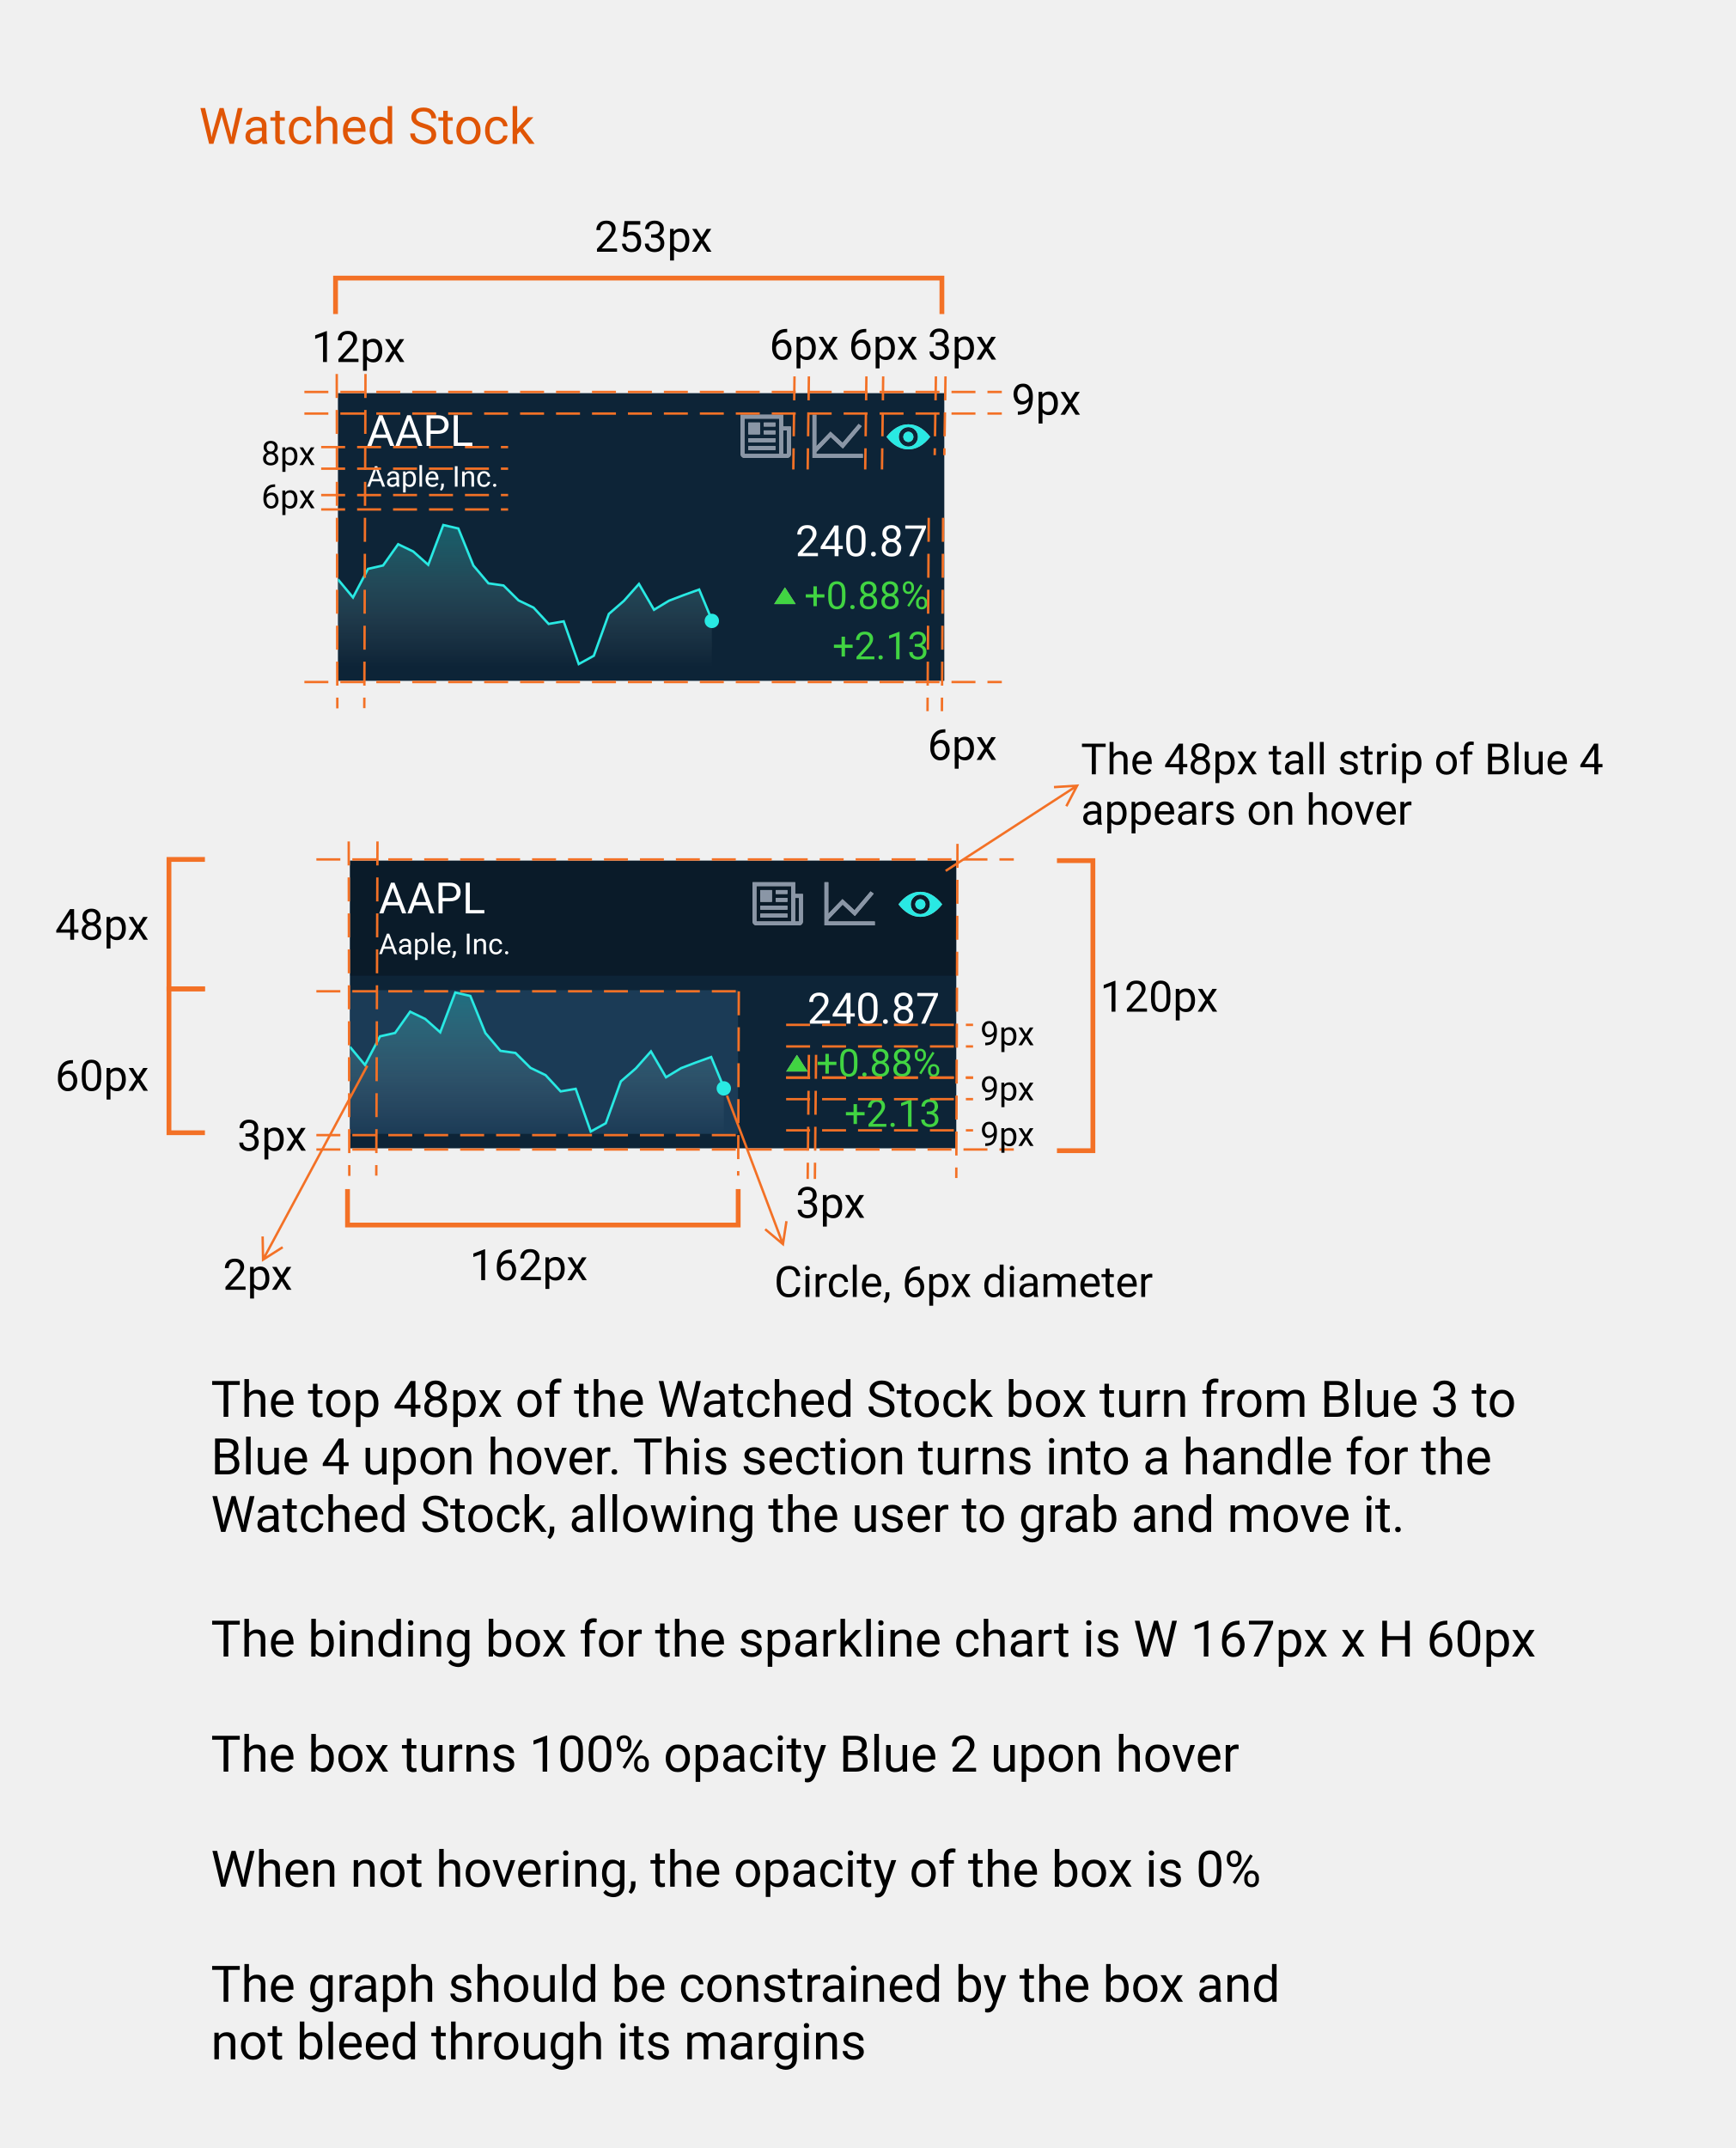
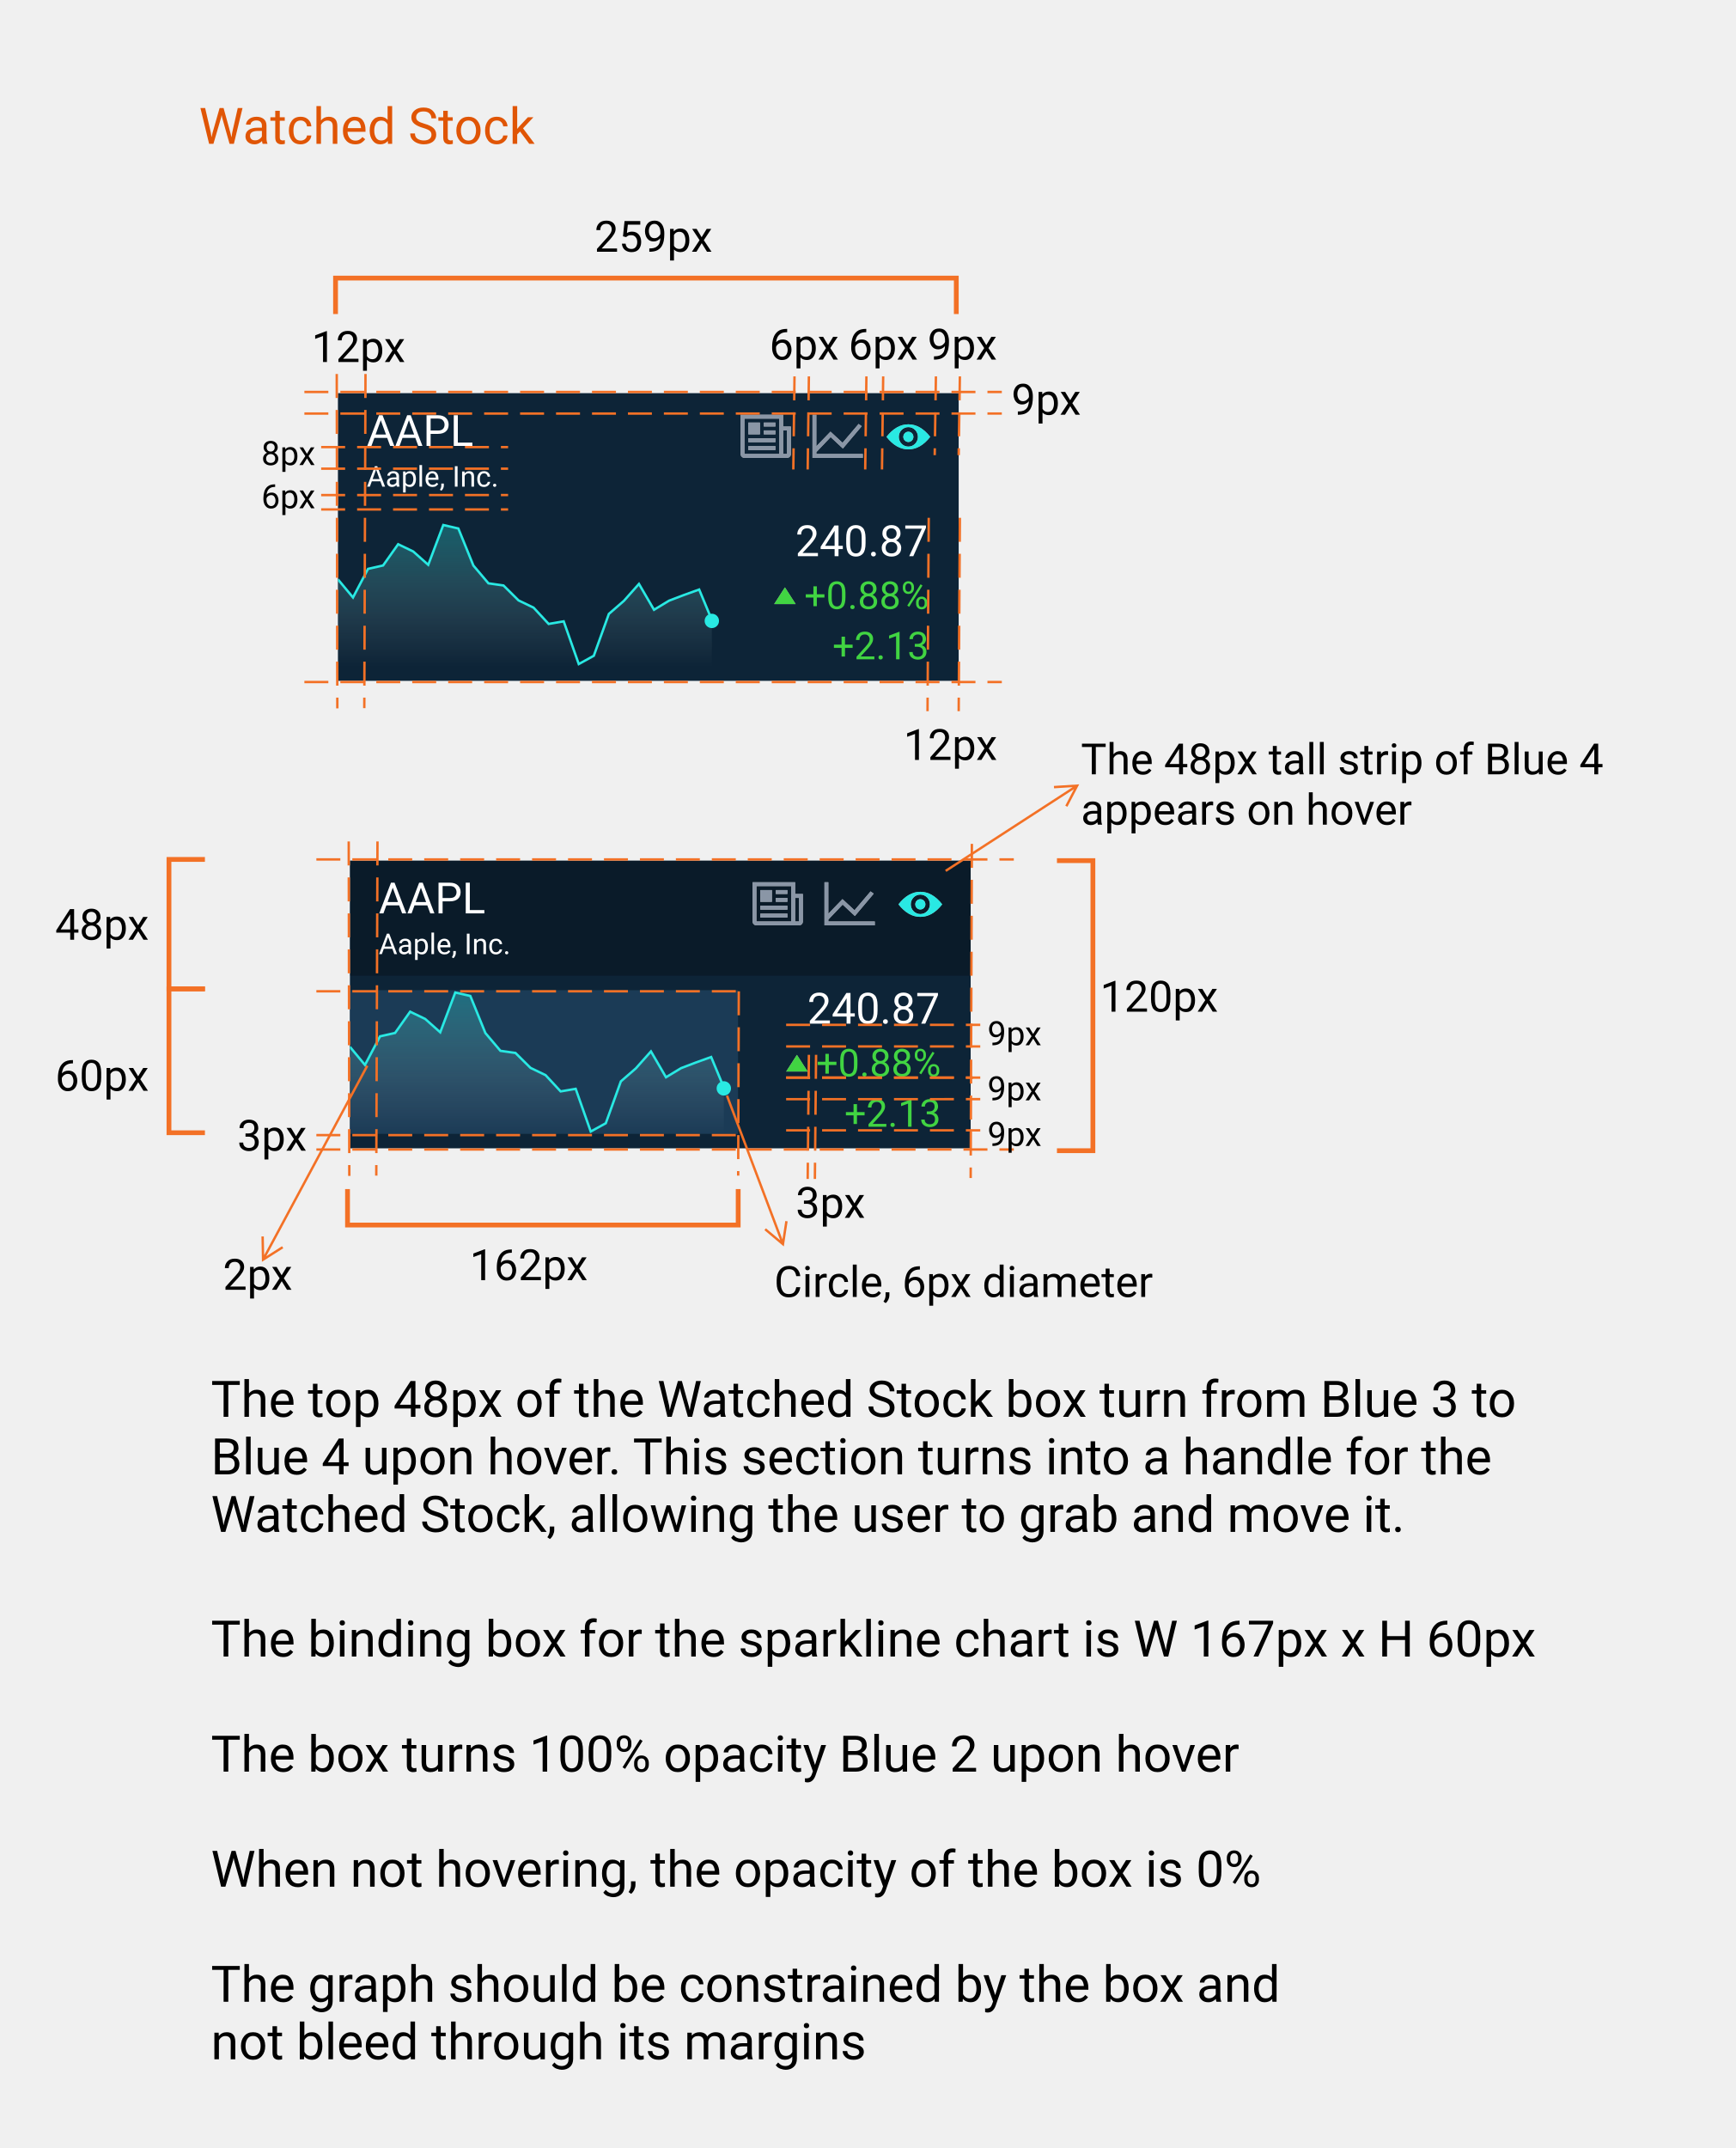
<svg xmlns="http://www.w3.org/2000/svg" xmlns:xlink="http://www.w3.org/1999/xlink" width="724px" height="896px" viewBox="0 0 724 896" version="1.1">
  <defs>
    <path d="M19.769,3 L19.769,7.909 L23,7.909 L23,19.364 C23,20.267 22.277,21 21.385,21 L3.615,21 C2.723,21 2,20.267 2,19.364 L2,3 L19.769,3 Z M21.384,9.545 L19.769,9.545 L19.769,19.364 L21.385,19.364 L21.384,9.545 Z M18.154,4.636 L3.615,4.636 L3.615,19.364 L18.154,19.364 L18.154,4.636 Z M16.538,16.091 L16.538,17.727 L5.231,17.727 L5.231,16.091 L16.538,16.091 Z M16.538,12.818 L16.538,14.455 L5.231,14.455 L5.231,12.818 L16.538,12.818 Z M10.077,6.273 L10.077,11.182 L5.231,11.182 L5.231,6.273 L10.077,6.273 Z M16.538,9.545 L16.538,11.182 L11.692,11.182 L11.692,9.545 L16.538,9.545 Z M16.538,6.273 L16.538,7.909 L11.692,7.909 L11.692,6.273 L16.538,6.273 Z" id="path-1" />
    <path d="M12,7 C15.358,7 18.398,8.742 21.12,12.225 C18.398,15.708 15.358,17.45 12,17.45 C8.642,17.45 5.602,15.708 2.88,12.225 C5.602,8.742 8.642,7 12,7 Z M12,8.161 C9.796,8.161 8.01,9.981 8.01,12.225 C8.01,14.469 9.796,16.289 12,16.289 C14.204,16.289 15.99,14.469 15.99,12.225 C15.99,9.981 14.204,8.161 12,8.161 Z M12,10.081 C13.162,10.081 14.105,11.041 14.105,12.225 C14.105,13.409 13.162,14.369 12,14.369 C10.838,14.369 9.895,13.409 9.895,12.225 C9.895,11.041 10.838,10.081 12,10.081 Z" id="path-3" />
    <path d="M4.5,0 L9,7 L0,7 L4.5,0 Z" id="path-5" />
    <rect id="path-7" x="0" y="0" width="162" height="60" />
    <linearGradient x1="50%" y1="0%" x2="50%" y2="100%" id="linearGradient-9">
      <stop stop-color="#29E9E3" stop-opacity="0.3" offset="0%" />
      <stop stop-color="#FFFFFF" stop-opacity="0" offset="100%" />
    </linearGradient>
    <polygon id="path-10" points="3.615 3 3.615 16.147 9.508 10.049 14.54 14.696 21.239 6.832 22.543 7.792 14.686 17.098 9.578 12.33 3.615 18.585 3.615 19.364 23 19.364 23 21 2 21 2 3" />
    <path d="M19.769,3 L19.769,7.909 L23,7.909 L23,19.364 C23,20.267 22.277,21 21.385,21 L3.615,21 C2.723,21 2,20.267 2,19.364 L2,3 L19.769,3 Z M21.384,9.545 L19.769,9.545 L19.769,19.364 L21.385,19.364 L21.384,9.545 Z M18.154,4.636 L3.615,4.636 L3.615,19.364 L18.154,19.364 L18.154,4.636 Z M16.538,16.091 L16.538,17.727 L5.231,17.727 L5.231,16.091 L16.538,16.091 Z M16.538,12.818 L16.538,14.455 L5.231,14.455 L5.231,12.818 L16.538,12.818 Z M10.077,6.273 L10.077,11.182 L5.231,11.182 L5.231,6.273 L10.077,6.273 Z M16.538,9.545 L16.538,11.182 L11.692,11.182 L11.692,9.545 L16.538,9.545 Z M16.538,6.273 L16.538,7.909 L11.692,7.909 L11.692,6.273 L16.538,6.273 Z" id="path-12" />
    <path d="M12,7 C15.358,7 18.398,8.742 21.12,12.225 C18.398,15.708 15.358,17.45 12,17.45 C8.642,17.45 5.602,15.708 2.88,12.225 C5.602,8.742 8.642,7 12,7 Z M12,8.161 C9.796,8.161 8.01,9.981 8.01,12.225 C8.01,14.469 9.796,16.289 12,16.289 C14.204,16.289 15.99,14.469 15.99,12.225 C15.99,9.981 14.204,8.161 12,8.161 Z M12,10.081 C13.162,10.081 14.105,11.041 14.105,12.225 C14.105,13.409 13.162,14.369 12,14.369 C10.838,14.369 9.895,13.409 9.895,12.225 C9.895,11.041 10.838,10.081 12,10.081 Z" id="path-14" />
    <path d="M4.5,0 L9,7 L0,7 L4.5,0 Z" id="path-16" />
    <rect id="path-18" x="0" y="0" width="162" height="60" />
    <rect id="path-20" x="0" y="0" width="162" height="60" />
    <polygon id="path-21" points="3.615 3 3.615 16.147 9.508 10.049 14.54 14.696 21.239 6.832 22.543 7.792 14.686 17.098 9.578 12.33 3.615 18.585 3.615 19.364 23 19.364 23 21 2 21 2 3" />
  </defs>
  <g id="Watched-Stock-Specs" stroke="none" stroke-width="1" fill="none" fill-rule="evenodd">
    <text id="Watched-Stock" font-family="Roboto-Medium, Roboto" font-size="21" font-weight="400" fill="#E05505">
      <tspan x="83" y="60">Watched Stock</tspan>
    </text>
-     <text id="3px" font-family="Roboto-Regular, Roboto" font-size="18" font-weight="normal" fill="#000000">
-       <tspan x="387" y="150">3px</tspan>
-     </text>
-     <text id="6px" font-family="Roboto-Regular, Roboto" font-size="18" font-weight="normal" fill="#000000">
-       <tspan x="387" y="317">6px</tspan>
+     <text id="9px" font-family="Roboto-Regular, Roboto" font-size="18" font-weight="normal" fill="#000000">
+       <tspan x="387" y="150">9px</tspan>
+     </text>
+     <text id="12px" font-family="Roboto-Regular, Roboto" font-size="18" font-weight="normal" fill="#000000">
+       <tspan x="377" y="317">12px</tspan>
    </text>
    <text id="6px" font-family="Roboto-Regular, Roboto" font-size="18" font-weight="normal" fill="#000000">
      <tspan x="321" y="150">6px</tspan>
    </text>
    <text id="6px-copy" font-family="Roboto-Regular, Roboto" font-size="18" font-weight="normal" fill="#000000">
      <tspan x="354" y="150">6px</tspan>
    </text>
    <text id="9px" font-family="Roboto-Regular, Roboto" font-size="18" font-weight="normal" fill="#000000">
      <tspan x="422" y="173">9px</tspan>
    </text>
    <text id="8px" font-family="Roboto-Regular, Roboto" font-size="14" font-weight="normal" fill="#000000">
      <tspan x="109" y="194">8px</tspan>
    </text>
    <text id="6px" font-family="Roboto-Regular, Roboto" font-size="14" font-weight="normal" fill="#000000">
      <tspan x="109" y="212">6px</tspan>
    </text>
-     <text id="253px" font-family="Roboto-Regular, Roboto" font-size="18" font-weight="normal" fill="#000000">
-       <tspan x="248" y="105">253px</tspan>
+     <text id="259px" font-family="Roboto-Regular, Roboto" font-size="18" font-weight="normal" fill="#000000">
+       <tspan x="248" y="105">259px</tspan>
    </text>
    <text id="48px" font-family="Roboto-Regular, Roboto" font-size="18" font-weight="normal" fill="#000000">
      <tspan x="23" y="392">48px</tspan>
    </text>
    <text id="12px" font-family="Roboto-Regular, Roboto" font-size="18" font-weight="normal" fill="#000000">
      <tspan x="130" y="151">12px</tspan>
    </text>
-     <polyline id="Path-3-Copy-15" stroke="#F37126" stroke-width="2" points="140 131 140 116 393 116 393 131" />
+     <polyline id="Path-3-Copy-15" stroke="#F37126" stroke-width="2" points="140 131 140 116 399 116 399 131" />
    <polyline id="Path-3-Copy-17" stroke="#F37126" stroke-width="2" transform="translate(78, 385.5) scale(-1, 1) rotate(90) translate(-78, -385.5) " points="51 393 51 378 105 378 105 393" />
    <g id="Stock_Flux/Watchlist_item" transform="translate(141, 164)">
      <g id="Color/Blue-3" fill="#0D2437" fill-rule="evenodd">
-         <rect id="Rectangle" x="0" y="0" width="253" height="120" />
+         <rect id="Rectangle" x="0" y="0" width="259" height="120" />
      </g>
      <text id="Ticker" font-family="Roboto-Medium, Roboto" font-size="18" font-weight="400" fill="#FFFFFF">
        <tspan x="12" y="22">AAPL</tspan>
      </text>
      <text id="Company-name" font-family="Roboto-Medium, Roboto" font-size="12" font-weight="400" fill="#FFFFFF">
        <tspan x="12" y="39">Aaple, Inc.</tspan>
      </text>
      <g id="Group" stroke-width="1" fill-rule="evenodd" transform="translate(0, 70)" />
      <text id="Change-%" font-family="Roboto-Medium, Roboto" font-size="16" font-weight="400" fill="#41D442">
        <tspan x="194.586" y="90">+0.88%</tspan>
      </text>
      <text id="Price" font-family="Roboto-Medium, Roboto" font-size="18" font-weight="400" fill="#FFFFFF">
        <tspan x="190.82" y="68">240.87</tspan>
      </text>
      <g id="Glyph/24News" transform="translate(166, 6)">
        <rect id="Bounding_box" fill="#D8D8D8" fill-rule="evenodd" opacity="0" x="0" y="0" width="24" height="24" />
        <mask id="mask-2" fill="white">
          <use xlink:href="#path-1" />
        </mask>
        <use id="News-Copy" fill="#AEB1B5" fill-rule="nonzero" xlink:href="#path-1" />
        <g id="Color/Blue-1" mask="url(#mask-2)" fill="#8A96A6" fill-rule="evenodd">
          <rect id="Rectangle" x="0" y="0" width="24" height="24" />
        </g>
      </g>
      <g id="Glyph/24Watchlist" transform="translate(226, 6)">
        <rect id="Bounding_box" fill="#D8D8D8" fill-rule="evenodd" opacity="0" x="0.96" y="0" width="23.04" height="24" />
        <mask id="mask-4" fill="white">
          <use xlink:href="#path-3" />
        </mask>
        <use id="Watchlist-Copy" fill="#AEB1B5" fill-rule="nonzero" xlink:href="#path-3" />
        <g id="Color/Teal" mask="url(#mask-4)" fill="#29E9E3" fill-rule="evenodd">
          <rect id="Rectangle" x="0" y="0" width="24" height="24" />
        </g>
      </g>
      <g id="Arrow/Up" transform="translate(182, 81)">
        <mask id="mask-6" fill="white">
          <use xlink:href="#path-5" />
        </mask>
        <use id="Triangle-5" fill="#AEB1B5" fill-rule="evenodd" xlink:href="#path-5" />
        <g id="Color/Green" mask="url(#mask-6)" fill="#41D442" fill-rule="evenodd">
          <rect id="Rectangle" x="0" y="0" width="9" height="7" />
        </g>
      </g>
-       <g id="Chart_Watchlist/1" transform="translate(0, 54)">
+       <g id="Sparkline/1" transform="translate(0, 54)">
        <mask id="mask-8" fill="white">
          <use xlink:href="#path-7" />
        </mask>
        <use id="Chart_binding_box" fill="#D8D8D8" fill-rule="evenodd" opacity="0" xlink:href="#path-7" />
        <polygon id="chart_gradient" fill="url(#linearGradient-9)" fill-rule="evenodd" mask="url(#mask-8)" points="0 23.667 6.28 31.223 12.56 19.293 18.84 17.876 25.12 9.011 31.4 12.032 37.68 17.607 43.96 1 50.24 2.45 56.52 17.909 62.8 25.327 69.08 26.223 75.36 32.452 81.64 35.478 87.92 42.261 94.2 41.183 100.48 59 106.76 55.541 113.04 38.089 119.32 32.631 125.6 25.575 131.88 36.36 138.16 32.563 144.44 30.169 150.72 27.909 156 40.607 156 60 0 60" />
        <polyline id="chart" stroke="#29E9E3" stroke-width="1" mask="url(#mask-8)" points="0 23.667 6.28 31.223 12.56 19.293 18.84 17.876 25.12 9.011 31.4 12.032 37.68 17.607 43.96 1 50.24 2.45 56.52 17.909 62.8 25.327 69.08 26.223 75.36 32.452 81.64 35.478 87.92 42.261 94.2 41.183 100.48 59 106.76 55.541 113.04 38.089 119.32 32.631 125.6 25.575 131.88 36.36 138.16 32.563 144.44 30.169 150.72 27.909 156 40.607" />
        <circle id="Oval-13" fill="#29E9E3" fill-rule="evenodd" mask="url(#mask-8)" cx="156" cy="41" r="3" />
      </g>
      <g id="Glyph/24Chart" transform="translate(196, 6)">
        <rect id="Bounding_box" fill="#D8D8D8" fill-rule="evenodd" opacity="0" x="0" y="0" width="24" height="24" />
        <mask id="mask-11" fill="white">
          <use xlink:href="#path-10" />
        </mask>
        <use id="Chart-Copy" fill="#AEB1B5" fill-rule="nonzero" xlink:href="#path-10" />
        <g id="Color/Blue-1" mask="url(#mask-11)" fill="#8A96A6" fill-rule="evenodd">
          <rect id="Rectangle" x="0" y="0" width="24" height="24" />
        </g>
      </g>
      <text id="Price-change" font-family="Roboto-Medium, Roboto" font-size="16" font-weight="400" fill="#41D442">
        <tspan x="206.336" y="111">+2.13</tspan>
      </text>
    </g>
    <line x1="127" y1="284.501" x2="418" y2="284.499" id="Path-2-Copy-43" stroke="#F37126" stroke-dasharray="10,5" />
    <line x1="127" y1="163.501" x2="418" y2="163.499" id="Path-2-Copy-42" stroke="#F37126" stroke-dasharray="10,5" />
    <line x1="127" y1="172.501" x2="418" y2="172.499" id="Path-2-Copy-48" stroke="#F37126" stroke-dasharray="10,5" />
    <line x1="134" y1="186.501" x2="212" y2="186.499" id="Path-2-Copy-59" stroke="#F37126" stroke-dasharray="10,5" />
    <line x1="134" y1="195.501" x2="212" y2="195.499" id="Path-2-Copy-58" stroke="#F37126" stroke-dasharray="10,5" />
    <line x1="134" y1="206.501" x2="212" y2="206.499" id="Path-2-Copy-61" stroke="#F37126" stroke-dasharray="10,5" />
    <line x1="134" y1="212.501" x2="212" y2="212.499" id="Path-2-Copy-60" stroke="#F37126" stroke-dasharray="10,5" />
    <text id="9px" font-family="Roboto-Regular, Roboto" font-size="14" font-weight="normal" fill="#000000">
-       <tspan x="409" y="436">9px</tspan>
+       <tspan x="412" y="436">9px</tspan>
    </text>
    <text id="9px-copy" font-family="Roboto-Regular, Roboto" font-size="14" font-weight="normal" fill="#000000">
-       <tspan x="409" y="459">9px</tspan>
+       <tspan x="412" y="459">9px</tspan>
    </text>
    <line x1="152.5" y1="156" x2="152" y2="295.397" id="Path-2-Copy-45" stroke="#F37126" stroke-dasharray="10,5" />
    <line x1="140.5" y1="156" x2="140.746" y2="295.5" id="Path-2-Copy-44" stroke="#F37126" stroke-dasharray="10,5" />
-     <line x1="394.5" y1="157" x2="394" y2="189.858" id="Path-2-Copy-47" stroke="#F37126" stroke-dasharray="10,5" />
+     <line x1="400.5" y1="157" x2="400" y2="189.858" id="Path-2-Copy-47" stroke="#F37126" stroke-dasharray="10,5" />
    <line x1="390.5" y1="157" x2="390" y2="189.858" id="Path-2-Copy-46" stroke="#F37126" stroke-dasharray="10,5" />
    <text id="3px-copy" font-family="Roboto-Regular, Roboto" font-size="18" font-weight="normal" fill="#000000">
      <tspan x="332" y="508">3px</tspan>
    </text>
    <text id="3px-copy-2" font-family="Roboto-Regular, Roboto" font-size="18" font-weight="normal" fill="#000000">
      <tspan x="99" y="480">3px</tspan>
    </text>
    <text id="Circle,-6px-diameter" font-family="Roboto-Regular, Roboto" font-size="18" font-weight="normal" fill="#000000">
      <tspan x="323" y="541">Circle, 6px diameter</tspan>
    </text>
-     <line x1="393.5" y1="216" x2="393" y2="296.651" id="Path-2-Copy-72" stroke="#F37126" stroke-dasharray="10,5" />
+     <line x1="400.5" y1="216" x2="400" y2="296.651" id="Path-2-Copy-72" stroke="#F37126" stroke-dasharray="10,5" />
    <line x1="387.5" y1="216" x2="387" y2="296.651" id="Path-2-Copy-71" stroke="#F37126" stroke-dasharray="10,5" />
    <line x1="337.5" y1="157" x2="337" y2="195.832" id="Path-2-Copy-55" stroke="#F37126" stroke-dasharray="10,5" />
    <line x1="331.5" y1="157" x2="331" y2="195.832" id="Path-2-Copy-54" stroke="#F37126" stroke-dasharray="10,5" />
    <line x1="368.5" y1="157" x2="368" y2="195.832" id="Path-2-Copy-57" stroke="#F37126" stroke-dasharray="10,5" />
    <line x1="361.5" y1="157" x2="361" y2="195.832" id="Path-2-Copy-56" stroke="#F37126" stroke-dasharray="10,5" />
    <text id="120px-copy" font-family="Roboto-Regular, Roboto" font-size="18" font-weight="normal" fill="#000000">
      <tspan x="459" y="422">120px</tspan>
    </text>
    <text id="162px-copy" font-family="Roboto-Regular, Roboto" font-size="18" font-weight="normal" fill="#000000">
      <tspan x="196" y="534">162px</tspan>
    </text>
    <text id="2px" font-family="Roboto-Regular, Roboto" font-size="18" font-weight="normal" fill="#000000">
      <tspan x="93" y="538">2px</tspan>
    </text>
    <text id="60px-copy-4" font-family="Roboto-Regular, Roboto" font-size="18" font-weight="normal" fill="#000000">
      <tspan x="23" y="455">60px</tspan>
    </text>
    <polyline id="Path-3-Copy-19" stroke="#F37126" stroke-width="2" transform="translate(226.5, 503.5) scale(1, -1) translate(-226.5, -503.5) " points="145 511 145 496 308 496 308 511" />
    <polyline id="Path-3-Copy-18" stroke="#F37126" stroke-width="2" transform="translate(78, 442.5) scale(-1, 1) rotate(90) translate(-78, -442.5) " points="48 450 48 435 108 435 108 450" />
    <polyline id="Path-3-Copy-20" stroke="#F37126" stroke-width="2" transform="translate(448.5, 419.5) rotate(90) translate(-448.5, -419.5) " points="388 427 388 412 509 412 509 427" />
    <g id="Stock_Flux/Watchlist_item" transform="translate(146, 359)">
      <g id="Color/Blue-3" fill="#0D2437" fill-rule="evenodd">
-         <rect id="Rectangle" x="0" y="0" width="253" height="120" />
+         <rect id="Rectangle" x="0" y="0" width="259" height="120" />
      </g>
      <g id="State/Top_Medium" fill="#000000" fill-opacity="0.25" fill-rule="evenodd">
-         <rect id="Rectangle" x="0" y="0" width="253" height="48" />
+         <rect id="Rectangle" x="0" y="0" width="259" height="48" />
      </g>
      <text id="Ticker" font-family="Roboto-Medium, Roboto" font-size="18" font-weight="400" fill="#FFFFFF">
        <tspan x="12" y="22">AAPL</tspan>
      </text>
      <text id="Company-name" font-family="Roboto-Medium, Roboto" font-size="12" font-weight="400" fill="#FFFFFF">
        <tspan x="12" y="39">Aaple, Inc.</tspan>
      </text>
      <g id="Group" stroke-width="1" fill-rule="evenodd" transform="translate(0, 70)" />
      <text id="Change-%" font-family="Roboto-Medium, Roboto" font-size="16" font-weight="400" fill="#41D442">
        <tspan x="194.586" y="90">+0.88%</tspan>
      </text>
      <text id="Price" font-family="Roboto-Medium, Roboto" font-size="18" font-weight="400" fill="#FFFFFF">
        <tspan x="190.82" y="68">240.87</tspan>
      </text>
      <g id="Glyph/24News" transform="translate(166, 6)">
        <rect id="Bounding_box" fill="#D8D8D8" fill-rule="evenodd" opacity="0" x="0" y="0" width="24" height="24" />
        <mask id="mask-13" fill="white">
          <use xlink:href="#path-12" />
        </mask>
        <use id="News-Copy" fill="#AEB1B5" fill-rule="nonzero" xlink:href="#path-12" />
        <g id="Color/Blue-1" mask="url(#mask-13)" fill="#8A96A6" fill-rule="evenodd">
          <rect id="Rectangle" x="0" y="0" width="24" height="24" />
        </g>
      </g>
      <g id="Glyph/24Watchlist" transform="translate(226, 6)">
        <rect id="Bounding_box" fill="#D8D8D8" fill-rule="evenodd" opacity="0" x="0.96" y="0" width="23.04" height="24" />
        <mask id="mask-15" fill="white">
          <use xlink:href="#path-14" />
        </mask>
        <use id="Watchlist-Copy" fill="#AEB1B5" fill-rule="nonzero" xlink:href="#path-14" />
        <g id="Color/Teal" mask="url(#mask-15)" fill="#29E9E3" fill-rule="evenodd">
          <rect id="Rectangle" x="0" y="0" width="24" height="24" />
        </g>
      </g>
      <g id="Arrow/Up" transform="translate(182, 81)">
        <mask id="mask-17" fill="white">
          <use xlink:href="#path-16" />
        </mask>
        <use id="Triangle-5" fill="#AEB1B5" fill-rule="evenodd" xlink:href="#path-16" />
        <g id="Color/Green" mask="url(#mask-17)" fill="#41D442" fill-rule="evenodd">
          <rect id="Rectangle" x="0" y="0" width="9" height="7" />
        </g>
      </g>
-       <g id="Chart_Watchlist/1" transform="translate(0, 54)">
+       <g id="Sparkline/1" transform="translate(0, 54)">
        <mask id="mask-19" fill="white">
          <use xlink:href="#path-18" />
        </mask>
        <use id="Chart_binding_box" fill="#D8D8D8" fill-rule="evenodd" opacity="0" xlink:href="#path-18" />
        <g id="State/Hover" mask="url(#mask-19)" fill-rule="evenodd">
          <g id="Rectangle">
            <use fill-opacity="0.1" fill="#A6FFFC" xlink:href="#path-20" />
            <use fill="#1B3B56" xlink:href="#path-20" />
          </g>
        </g>
        <polygon id="chart_gradient" fill="url(#linearGradient-9)" fill-rule="evenodd" mask="url(#mask-19)" points="0 23.667 6.28 31.223 12.56 19.293 18.84 17.876 25.12 9.011 31.4 12.032 37.68 17.607 43.96 1 50.24 2.45 56.52 17.909 62.8 25.327 69.08 26.223 75.36 32.452 81.64 35.478 87.92 42.261 94.2 41.183 100.48 59 106.76 55.541 113.04 38.089 119.32 32.631 125.6 25.575 131.88 36.36 138.16 32.563 144.44 30.169 150.72 27.909 156 40.607 156 60 0 60" />
        <polyline id="chart" stroke="#29E9E3" stroke-width="1" mask="url(#mask-19)" points="0 23.667 6.28 31.223 12.56 19.293 18.84 17.876 25.12 9.011 31.4 12.032 37.68 17.607 43.96 1 50.24 2.45 56.52 17.909 62.8 25.327 69.08 26.223 75.36 32.452 81.64 35.478 87.92 42.261 94.2 41.183 100.48 59 106.76 55.541 113.04 38.089 119.32 32.631 125.6 25.575 131.88 36.36 138.16 32.563 144.44 30.169 150.72 27.909 156 40.607" />
        <circle id="Oval-13" fill="#29E9E3" fill-rule="evenodd" mask="url(#mask-19)" cx="156" cy="41" r="3" />
      </g>
      <g id="Glyph/24Chart" transform="translate(196, 6)">
        <rect id="Bounding_box" fill="#D8D8D8" fill-rule="evenodd" opacity="0" x="0" y="0" width="24" height="24" />
        <mask id="mask-22" fill="white">
          <use xlink:href="#path-21" />
        </mask>
        <use id="Chart-Copy" fill="#AEB1B5" fill-rule="nonzero" xlink:href="#path-21" />
        <g id="Color/Blue-1" mask="url(#mask-22)" fill="#8A96A6" fill-rule="evenodd">
          <rect id="Rectangle" x="0" y="0" width="24" height="24" />
        </g>
      </g>
      <text id="Price-change" font-family="Roboto-Medium, Roboto" font-size="16" font-weight="400" fill="#41D442">
        <tspan x="206.336" y="111">+2.13</tspan>
      </text>
    </g>
    <line x1="132" y1="479.501" x2="423" y2="479.499" id="Path-2-Copy-53" stroke="#F37126" stroke-dasharray="10,5" />
    <line x1="132" y1="358.501" x2="423" y2="358.499" id="Path-2-Copy-52" stroke="#F37126" stroke-dasharray="10,5" />
    <line x1="132" y1="413.501" x2="308" y2="413.499" id="Path-2-Copy-62" stroke="#F37126" stroke-dasharray="10,5" />
    <line x1="132" y1="473.501" x2="308" y2="473.499" id="Path-2-Copy-63" stroke="#F37126" stroke-dasharray="10,5" />
    <line x1="157.5" y1="351" x2="157" y2="490.397" id="Path-2-Copy-51" stroke="#F37126" stroke-dasharray="10,5" />
    <line x1="308.25" y1="413.5" x2="308" y2="490.397" id="Path-2-Copy-64" stroke="#F37126" stroke-dasharray="10,5" />
    <line x1="145.5" y1="351" x2="145.746" y2="490.5" id="Path-2-Copy-50" stroke="#F37126" stroke-dasharray="10,5" />
-     <line x1="399.5" y1="352" x2="399" y2="491.397" id="Path-2-Copy-49" stroke="#F37126" stroke-dasharray="10,5" />
+     <line x1="405.5" y1="352" x2="405" y2="491.397" id="Path-2-Copy-49" stroke="#F37126" stroke-dasharray="10,5" />
    <text id="The-48px-tall-strip" font-family="Roboto-Regular, Roboto" font-size="18" font-weight="normal" fill="#000000">
      <tspan x="451" y="323">The 48px tall strip of Blue 4</tspan>
      <tspan x="451" y="344">appears on hover</tspan>
    </text>
-     <line x1="328" y1="427.501" x2="406" y2="427.499" id="Path-2-Copy-66" stroke="#F37126" stroke-dasharray="10,5" />
-     <line x1="328" y1="436.501" x2="406" y2="436.499" id="Path-2-Copy-65" stroke="#F37126" stroke-dasharray="10,5" />
+     <line x1="328" y1="427.501" x2="409" y2="427.499" id="Path-2-Copy-66" stroke="#F37126" stroke-dasharray="10,5" />
+     <line x1="328" y1="436.501" x2="409" y2="436.499" id="Path-2-Copy-65" stroke="#F37126" stroke-dasharray="10,5" />
    <line x1="328" y1="449.501" x2="406" y2="449.499" id="Path-2-Copy-68" stroke="#F37126" stroke-dasharray="10,5" />
-     <line x1="328" y1="458.501" x2="406" y2="458.499" id="Path-2-Copy-67" stroke="#F37126" stroke-dasharray="10,5" />
-     <line x1="328" y1="449.501" x2="406" y2="449.499" id="Path-2-Copy-70" stroke="#F37126" stroke-dasharray="10,5" />
-     <line x1="328" y1="471.501" x2="406" y2="471.499" id="Path-2-Copy-69" stroke="#F37126" stroke-dasharray="10,5" />
+     <line x1="328" y1="458.501" x2="409" y2="458.499" id="Path-2-Copy-67" stroke="#F37126" stroke-dasharray="10,5" />
+     <line x1="328" y1="449.501" x2="409" y2="449.499" id="Path-2-Copy-70" stroke="#F37126" stroke-dasharray="10,5" />
+     <line x1="328" y1="471.501" x2="409" y2="471.499" id="Path-2-Copy-69" stroke="#F37126" stroke-dasharray="10,5" />
    <text id="9px-copy-2" font-family="Roboto-Regular, Roboto" font-size="14" font-weight="normal" fill="#000000">
-       <tspan x="409" y="478">9px</tspan>
+       <tspan x="412" y="478">9px</tspan>
    </text>
    <text id="The-binding-box-for" font-family="Roboto-Regular, Roboto" font-size="21" font-weight="normal" fill="#000000">
      <tspan x="88" y="691">The binding box for the sparkline chart is W 167px x H 60px</tspan>
      <tspan x="88" y="715" />
      <tspan x="88" y="739">The box turns 100% opacity Blue 2 upon hover</tspan>
      <tspan x="88" y="763" />
      <tspan x="88" y="787">When not hovering, the opacity of the box is 0%</tspan>
      <tspan x="88" y="811" />
      <tspan x="88" y="835">The graph should be constrained by the box and</tspan>
      <tspan x="88" y="859">not bleed through its margins</tspan>
    </text>
    <text id="The-top-48px-of-the" font-family="Roboto-Regular, Roboto" font-size="21" font-weight="normal" fill="#000000">
      <tspan x="88" y="591">The top 48px of the Watched Stock box turn from Blue 3 to</tspan>
      <tspan x="88" y="615">Blue 4 upon hover. This section turns into a handle for the </tspan>
      <tspan x="88" y="639">Watched Stock, allowing the user to grab and move it.</tspan>
    </text>
    <path id="Line-4" d="M450.275,327.173 L445.364,336.53 L444.479,336.066 L448.089,329.185 L394.852,363.692 L394.308,362.852 L447.546,328.346 L439.791,328.833 L439.728,327.835 L450.275,327.173 Z" fill="#F37126" fill-rule="nonzero" />
    <path id="Line-4-Copy" d="M303.791,456.856 L326.47,517.005 L327.646,509.325 L328.634,509.476 L327.036,519.922 L318.939,513.132 L319.582,512.365 L325.535,517.358 L302.856,457.209 L303.791,456.856 Z" fill="#F37126" fill-rule="nonzero" />
    <path id="Line-4-Copy-2" d="M152.796,444.323 L153.677,444.796 L111.106,523.996 L117.669,519.834 L118.205,520.679 L109.28,526.339 L109.078,515.773 L110.077,515.754 L110.226,523.521 L152.796,444.323 Z" fill="#F37126" fill-rule="nonzero" />
    <line x1="340.5" y1="440" x2="340" y2="491.776" id="Path-2-Copy-74" stroke="#F37126" stroke-dasharray="10,5" />
    <line x1="337.5" y1="440" x2="337" y2="491.776" id="Path-2-Copy-73" stroke="#F37126" stroke-dasharray="10,5" />
  </g>
</svg>
